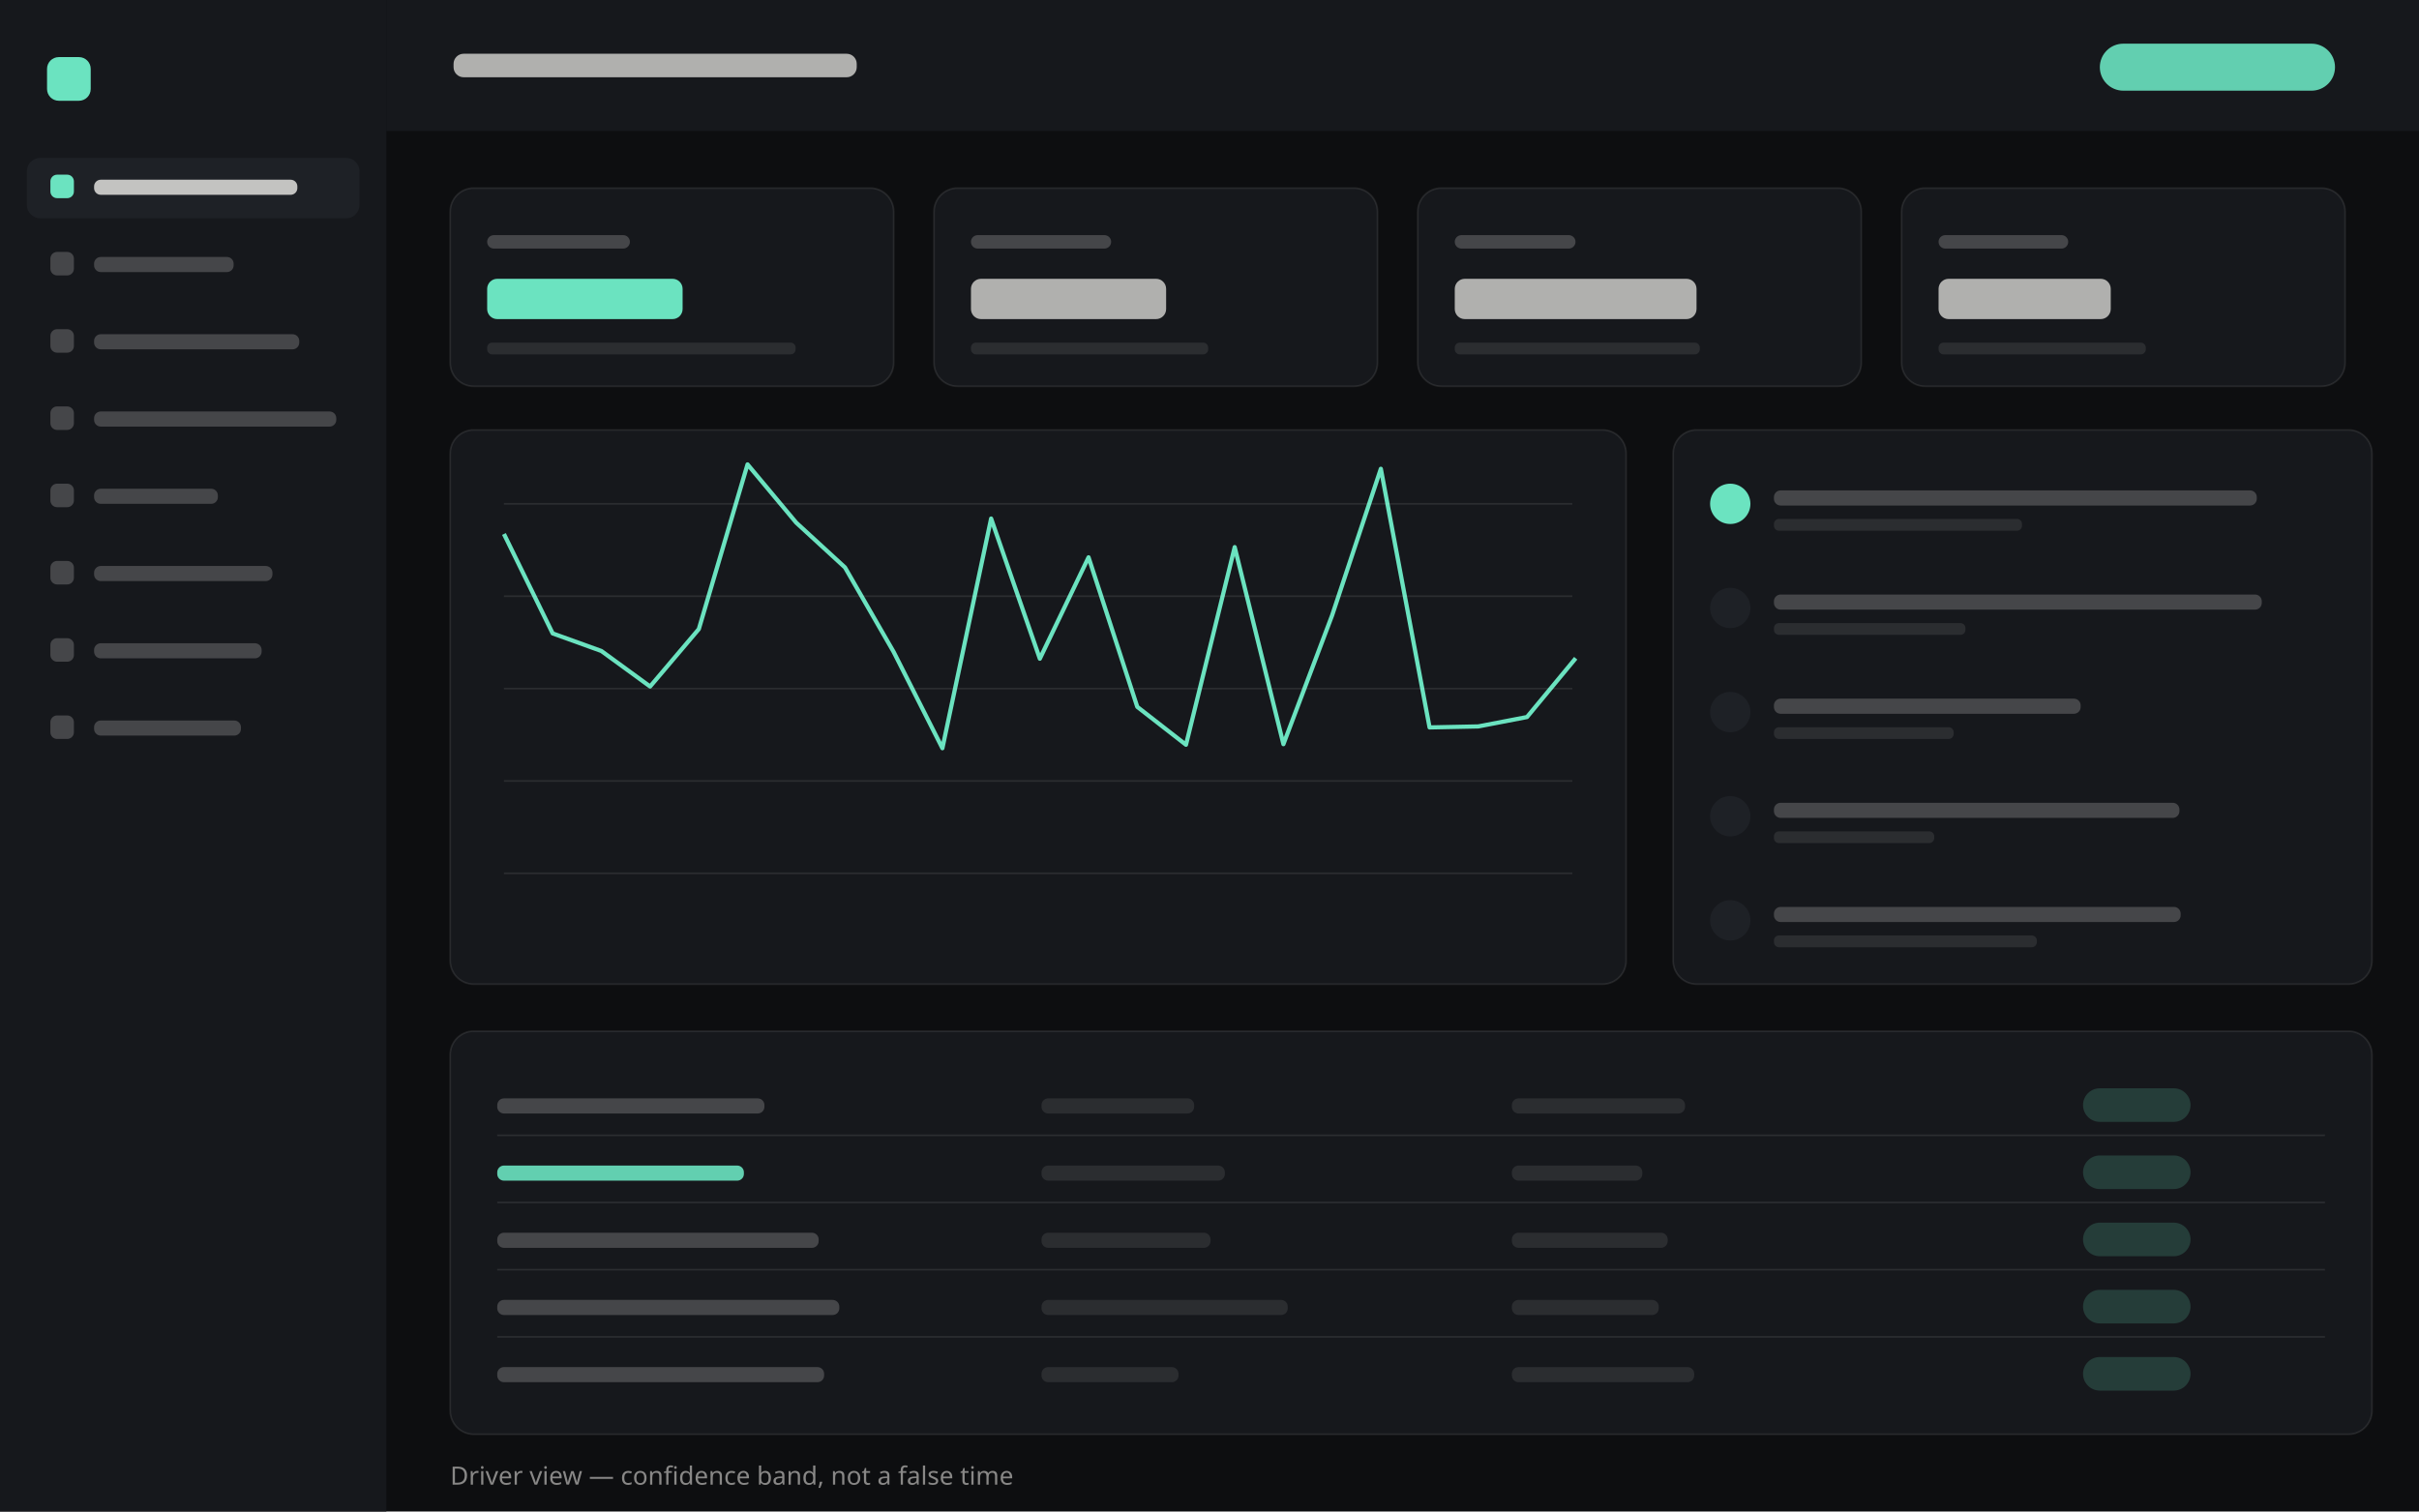
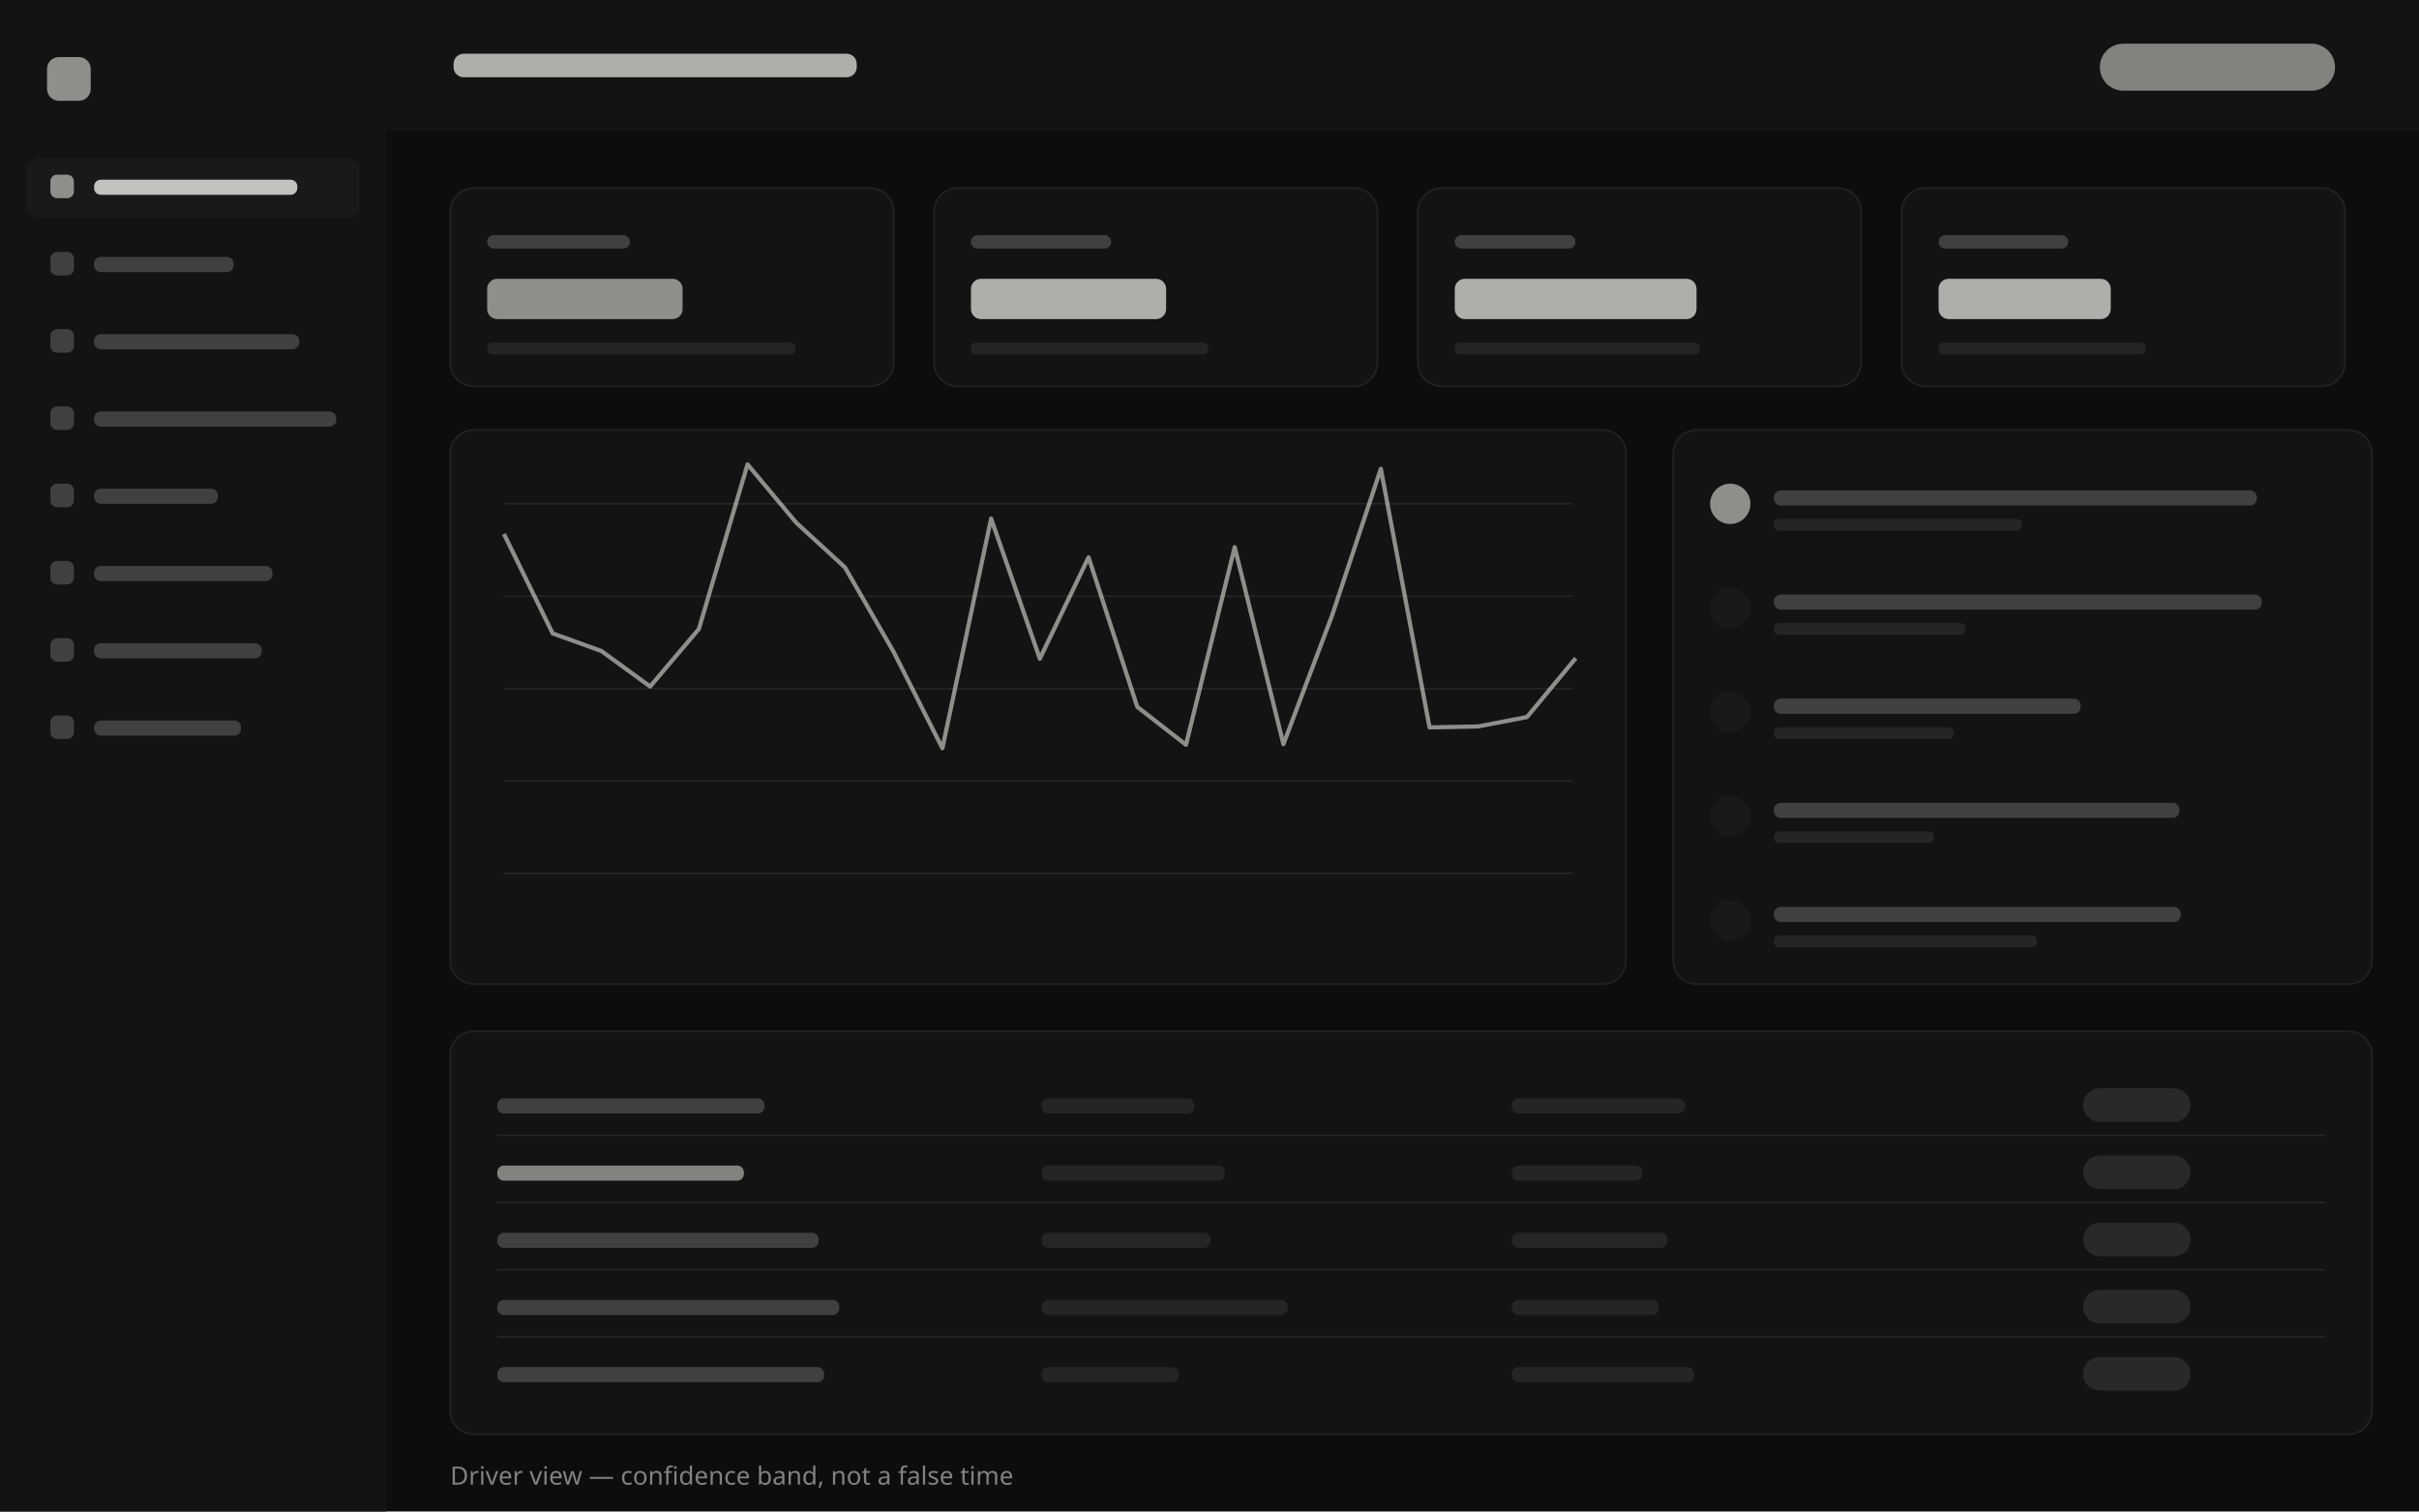
<svg xmlns="http://www.w3.org/2000/svg" viewBox="0 0 1440 900" width="1440" height="900" role="img">
-   <rect width="1440" height="900" fill="#0d0e10" />
-   <rect x="0" y="0" width="230" height="900" fill="#16181c" />
-   <rect x="28" y="34" width="26" height="26" rx="7" fill="#6be3c0" />
-   <rect x="16" y="94" width="198" height="36" rx="8" fill="#1e2126" />
-   <rect x="30" y="104" width="14" height="14" rx="4" fill="#6be3c0" />
+   <rect width="1440" height="900" fill="#0d0d0d" />
+   <rect x="0" y="0" width="230" height="900" fill="#131313" />
+   <rect x="28" y="34" width="26" height="26" rx="7" fill="#8f8e8b" />
+   <rect x="16" y="94" width="198" height="36" rx="8" fill="#191919" />
+   <rect x="30" y="104" width="14" height="14" rx="4" fill="#8f8e8b" />
  <rect x="56" y="107" width="121.005" height="9" rx="4" fill="rgba(236,235,231,0.8)" />
-   <rect x="30" y="150" width="14" height="14" rx="4" fill="rgba(236,235,231,0.22)" />
-   <rect x="56" y="153" width="83.074" height="9" rx="4" fill="rgba(236,235,231,0.22)" />
-   <rect x="30" y="196" width="14" height="14" rx="4" fill="rgba(236,235,231,0.22)" />
-   <rect x="56" y="199" width="122.144" height="9" rx="4" fill="rgba(236,235,231,0.22)" />
-   <rect x="30" y="242" width="14" height="14" rx="4" fill="rgba(236,235,231,0.22)" />
-   <rect x="56" y="245" width="144.189" height="9" rx="4" fill="rgba(236,235,231,0.22)" />
-   <rect x="30" y="288" width="14" height="14" rx="4" fill="rgba(236,235,231,0.22)" />
-   <rect x="56" y="291" width="73.697" height="9" rx="4" fill="rgba(236,235,231,0.22)" />
-   <rect x="30" y="334" width="14" height="14" rx="4" fill="rgba(236,235,231,0.22)" />
-   <rect x="56" y="337" width="106.187" height="9" rx="4" fill="rgba(236,235,231,0.22)" />
-   <rect x="30" y="380" width="14" height="14" rx="4" fill="rgba(236,235,231,0.22)" />
-   <rect x="56" y="383" width="99.749" height="9" rx="4" fill="rgba(236,235,231,0.22)" />
-   <rect x="30" y="426" width="14" height="14" rx="4" fill="rgba(236,235,231,0.22)" />
-   <rect x="56" y="429" width="87.434" height="9" rx="4" fill="rgba(236,235,231,0.22)" />
-   <rect x="230" y="0" width="1210" height="78" fill="#16181c" />
+   <rect x="30" y="150" width="14" height="14" rx="4" fill="rgba(247,246,244,0.2)" />
+   <rect x="56" y="153" width="83.074" height="9" rx="4" fill="rgba(247,246,244,0.2)" />
+   <rect x="30" y="196" width="14" height="14" rx="4" fill="rgba(247,246,244,0.2)" />
+   <rect x="56" y="199" width="122.144" height="9" rx="4" fill="rgba(247,246,244,0.2)" />
+   <rect x="30" y="242" width="14" height="14" rx="4" fill="rgba(247,246,244,0.2)" />
+   <rect x="56" y="245" width="144.189" height="9" rx="4" fill="rgba(247,246,244,0.2)" />
+   <rect x="30" y="288" width="14" height="14" rx="4" fill="rgba(247,246,244,0.2)" />
+   <rect x="56" y="291" width="73.697" height="9" rx="4" fill="rgba(247,246,244,0.2)" />
+   <rect x="30" y="334" width="14" height="14" rx="4" fill="rgba(247,246,244,0.2)" />
+   <rect x="56" y="337" width="106.187" height="9" rx="4" fill="rgba(247,246,244,0.2)" />
+   <rect x="30" y="380" width="14" height="14" rx="4" fill="rgba(247,246,244,0.2)" />
+   <rect x="56" y="383" width="99.749" height="9" rx="4" fill="rgba(247,246,244,0.2)" />
+   <rect x="30" y="426" width="14" height="14" rx="4" fill="rgba(247,246,244,0.2)" />
+   <rect x="56" y="429" width="87.434" height="9" rx="4" fill="rgba(247,246,244,0.2)" />
+   <rect x="230" y="0" width="1210" height="78" fill="#131313" />
  <rect x="270" y="32" width="240" height="14" rx="6" fill="rgba(236,235,231,0.72)" />
-   <rect x="1250" y="26" width="140" height="28" rx="14" fill="#6be3c0" fill-opacity="0.9" />
-   <rect x="268" y="112" width="264" height="118" rx="14" fill="#16181c" stroke="rgba(236,235,231,0.10)" />
-   <rect x="290" y="140" width="84.982" height="8" rx="4" fill="rgba(236,235,231,0.22)" />
-   <rect x="290" y="166" width="116.347" height="24" rx="6" fill="#6be3c0" />
-   <rect x="290" y="204" width="183.626" height="7" rx="3" fill="rgba(236,235,231,0.10)" />
-   <rect x="556" y="112" width="264" height="118" rx="14" fill="#16181c" stroke="rgba(236,235,231,0.10)" />
-   <rect x="578" y="140" width="83.452" height="8" rx="4" fill="rgba(236,235,231,0.22)" />
+   <rect x="1250" y="26" width="140" height="28" rx="14" fill="#8f8e8b" fill-opacity="0.9" />
+   <rect x="268" y="112" width="264" height="118" rx="14" fill="#131313" stroke="rgba(247,246,244,0.08)" />
+   <rect x="290" y="140" width="84.982" height="8" rx="4" fill="rgba(247,246,244,0.2)" />
+   <rect x="290" y="166" width="116.347" height="24" rx="6" fill="#8f8e8b" />
+   <rect x="290" y="204" width="183.626" height="7" rx="3" fill="rgba(247,246,244,0.08)" />
+   <rect x="556" y="112" width="264" height="118" rx="14" fill="#131313" stroke="rgba(247,246,244,0.08)" />
+   <rect x="578" y="140" width="83.452" height="8" rx="4" fill="rgba(247,246,244,0.2)" />
  <rect x="578" y="166" width="116.184" height="24" rx="6" fill="rgba(236,235,231,0.72)" />
-   <rect x="578" y="204" width="141.219" height="7" rx="3" fill="rgba(236,235,231,0.10)" />
-   <rect x="844" y="112" width="264" height="118" rx="14" fill="#16181c" stroke="rgba(236,235,231,0.10)" />
-   <rect x="866" y="140" width="71.88" height="8" rx="4" fill="rgba(236,235,231,0.22)" />
+   <rect x="578" y="204" width="141.219" height="7" rx="3" fill="rgba(247,246,244,0.08)" />
+   <rect x="844" y="112" width="264" height="118" rx="14" fill="#131313" stroke="rgba(247,246,244,0.08)" />
+   <rect x="866" y="140" width="71.88" height="8" rx="4" fill="rgba(247,246,244,0.2)" />
  <rect x="866" y="166" width="143.924" height="24" rx="6" fill="rgba(236,235,231,0.72)" />
-   <rect x="866" y="204" width="145.87" height="7" rx="3" fill="rgba(236,235,231,0.10)" />
-   <rect x="1132" y="112" width="264" height="118" rx="14" fill="#16181c" stroke="rgba(236,235,231,0.10)" />
-   <rect x="1154" y="140" width="77.179" height="8" rx="4" fill="rgba(236,235,231,0.22)" />
+   <rect x="866" y="204" width="145.87" height="7" rx="3" fill="rgba(247,246,244,0.08)" />
+   <rect x="1132" y="112" width="264" height="118" rx="14" fill="#131313" stroke="rgba(247,246,244,0.08)" />
+   <rect x="1154" y="140" width="77.179" height="8" rx="4" fill="rgba(247,246,244,0.2)" />
  <rect x="1154" y="166" width="102.499" height="24" rx="6" fill="rgba(236,235,231,0.72)" />
-   <rect x="1154" y="204" width="123.37" height="7" rx="3" fill="rgba(236,235,231,0.10)" />
-   <rect x="268" y="256" width="700" height="330" rx="14" fill="#16181c" stroke="rgba(236,235,231,0.10)" />
-   <polyline points="300,317.958 329,377.159 358,387.619 387,408.762 416,374.57 445,276.51 474,311.234 503,337.852 532,388.205 561,445.522 590,308.761 619,392.223 648,331.828 677,420.876 706,443.45 735,325.774 764,443.107 793,366.373 822,279.12 851,433.125 880,432.531 909,426.95 938,391.934 " fill="none" stroke="#6be3c0" stroke-width="2.5" stroke-linejoin="round" />
-   <line x1="300" y1="300" x2="936" y2="300" stroke="rgba(236,235,231,0.10)" />
-   <line x1="300" y1="355" x2="936" y2="355" stroke="rgba(236,235,231,0.10)" />
-   <line x1="300" y1="410" x2="936" y2="410" stroke="rgba(236,235,231,0.10)" />
-   <line x1="300" y1="465" x2="936" y2="465" stroke="rgba(236,235,231,0.10)" />
-   <line x1="300" y1="520" x2="936" y2="520" stroke="rgba(236,235,231,0.10)" />
-   <rect x="996" y="256" width="416" height="330" rx="14" fill="#16181c" stroke="rgba(236,235,231,0.10)" />
-   <circle cx="1030" cy="300" r="12" fill="#6be3c0" />
-   <rect x="1056" y="292" width="287.435" height="9" rx="4" fill="rgba(236,235,231,0.22)" />
-   <rect x="1056" y="309" width="147.665" height="7" rx="3" fill="rgba(236,235,231,0.10)" />
-   <circle cx="1030" cy="362" r="12" fill="#1e2126" />
-   <rect x="1056" y="354" width="290.4" height="9" rx="4" fill="rgba(236,235,231,0.22)" />
-   <rect x="1056" y="371" width="114.016" height="7" rx="3" fill="rgba(236,235,231,0.10)" />
-   <circle cx="1030" cy="424" r="12" fill="#1e2126" />
-   <rect x="1056" y="416" width="182.584" height="9" rx="4" fill="rgba(236,235,231,0.22)" />
-   <rect x="1056" y="433" width="106.997" height="7" rx="3" fill="rgba(236,235,231,0.10)" />
-   <circle cx="1030" cy="486" r="12" fill="#1e2126" />
-   <rect x="1056" y="478" width="241.384" height="9" rx="4" fill="rgba(236,235,231,0.22)" />
-   <rect x="1056" y="495" width="95.428" height="7" rx="3" fill="rgba(236,235,231,0.10)" />
-   <circle cx="1030" cy="548" r="12" fill="#1e2126" />
-   <rect x="1056" y="540" width="242.123" height="9" rx="4" fill="rgba(236,235,231,0.22)" />
-   <rect x="1056" y="557" width="156.506" height="7" rx="3" fill="rgba(236,235,231,0.10)" />
-   <rect x="268" y="614" width="1144" height="240" rx="14" fill="#16181c" stroke="rgba(236,235,231,0.10)" />
-   <rect x="296" y="654" width="159.054" height="9" rx="4" fill="rgba(236,235,231,0.22)" fill-opacity="1" />
-   <rect x="620" y="654" width="90.869" height="9" rx="4" fill="rgba(236,235,231,0.10)" />
-   <rect x="900" y="654" width="103.084" height="9" rx="4" fill="rgba(236,235,231,0.10)" />
-   <rect x="1240" y="648" width="64" height="20" rx="10" fill="#6be3c0" fill-opacity="0.18" />
-   <line x1="296" y1="676" x2="1384" y2="676" stroke="rgba(236,235,231,0.10)" />
-   <rect x="296" y="694" width="146.831" height="9" rx="4" fill="#6be3c0" fill-opacity="0.9" />
-   <rect x="620" y="694" width="109.141" height="9" rx="4" fill="rgba(236,235,231,0.10)" />
-   <rect x="900" y="694" width="77.666" height="9" rx="4" fill="rgba(236,235,231,0.10)" />
-   <rect x="1240" y="688" width="64" height="20" rx="10" fill="#6be3c0" fill-opacity="0.18" />
-   <line x1="296" y1="716" x2="1384" y2="716" stroke="rgba(236,235,231,0.10)" />
-   <rect x="296" y="734" width="191.341" height="9" rx="4" fill="rgba(236,235,231,0.22)" fill-opacity="1" />
-   <rect x="620" y="734" width="100.623" height="9" rx="4" fill="rgba(236,235,231,0.10)" />
-   <rect x="900" y="734" width="92.762" height="9" rx="4" fill="rgba(236,235,231,0.10)" />
-   <rect x="1240" y="728" width="64" height="20" rx="10" fill="#6be3c0" fill-opacity="0.18" />
-   <line x1="296" y1="756" x2="1384" y2="756" stroke="rgba(236,235,231,0.10)" />
-   <rect x="296" y="774" width="203.641" height="9" rx="4" fill="rgba(236,235,231,0.22)" fill-opacity="1" />
-   <rect x="620" y="774" width="146.58" height="9" rx="4" fill="rgba(236,235,231,0.10)" />
-   <rect x="900" y="774" width="87.433" height="9" rx="4" fill="rgba(236,235,231,0.10)" />
-   <rect x="1240" y="768" width="64" height="20" rx="10" fill="#6be3c0" fill-opacity="0.18" />
-   <line x1="296" y1="796" x2="1384" y2="796" stroke="rgba(236,235,231,0.10)" />
-   <rect x="296" y="814" width="194.593" height="9" rx="4" fill="rgba(236,235,231,0.22)" fill-opacity="1" />
-   <rect x="620" y="814" width="81.554" height="9" rx="4" fill="rgba(236,235,231,0.10)" />
-   <rect x="900" y="814" width="108.543" height="9" rx="4" fill="rgba(236,235,231,0.10)" />
-   <rect x="1240" y="808" width="64" height="20" rx="10" fill="#6be3c0" fill-opacity="0.18" />
-   <text x="268" y="884" fill="rgba(236,235,231,0.55)" font-family="Manrope, sans-serif" font-size="15">Driver view — confidence band, not a false time</text>
+   <rect x="1154" y="204" width="123.37" height="7" rx="3" fill="rgba(247,246,244,0.08)" />
+   <rect x="268" y="256" width="700" height="330" rx="14" fill="#131313" stroke="rgba(247,246,244,0.08)" />
+   <polyline points="300,317.958 329,377.159 358,387.619 387,408.762 416,374.57 445,276.51 474,311.234 503,337.852 532,388.205 561,445.522 590,308.761 619,392.223 648,331.828 677,420.876 706,443.45 735,325.774 764,443.107 793,366.373 822,279.12 851,433.125 880,432.531 909,426.95 938,391.934 " fill="none" stroke="#8f8e8b" stroke-width="2.5" stroke-linejoin="round" />
+   <line x1="300" y1="300" x2="936" y2="300" stroke="rgba(247,246,244,0.08)" />
+   <line x1="300" y1="355" x2="936" y2="355" stroke="rgba(247,246,244,0.08)" />
+   <line x1="300" y1="410" x2="936" y2="410" stroke="rgba(247,246,244,0.08)" />
+   <line x1="300" y1="465" x2="936" y2="465" stroke="rgba(247,246,244,0.08)" />
+   <line x1="300" y1="520" x2="936" y2="520" stroke="rgba(247,246,244,0.08)" />
+   <rect x="996" y="256" width="416" height="330" rx="14" fill="#131313" stroke="rgba(247,246,244,0.08)" />
+   <circle cx="1030" cy="300" r="12" fill="#8f8e8b" />
+   <rect x="1056" y="292" width="287.435" height="9" rx="4" fill="rgba(247,246,244,0.2)" />
+   <rect x="1056" y="309" width="147.665" height="7" rx="3" fill="rgba(247,246,244,0.08)" />
+   <circle cx="1030" cy="362" r="12" fill="#191919" />
+   <rect x="1056" y="354" width="290.4" height="9" rx="4" fill="rgba(247,246,244,0.2)" />
+   <rect x="1056" y="371" width="114.016" height="7" rx="3" fill="rgba(247,246,244,0.08)" />
+   <circle cx="1030" cy="424" r="12" fill="#191919" />
+   <rect x="1056" y="416" width="182.584" height="9" rx="4" fill="rgba(247,246,244,0.2)" />
+   <rect x="1056" y="433" width="106.997" height="7" rx="3" fill="rgba(247,246,244,0.08)" />
+   <circle cx="1030" cy="486" r="12" fill="#191919" />
+   <rect x="1056" y="478" width="241.384" height="9" rx="4" fill="rgba(247,246,244,0.2)" />
+   <rect x="1056" y="495" width="95.428" height="7" rx="3" fill="rgba(247,246,244,0.08)" />
+   <circle cx="1030" cy="548" r="12" fill="#191919" />
+   <rect x="1056" y="540" width="242.123" height="9" rx="4" fill="rgba(247,246,244,0.2)" />
+   <rect x="1056" y="557" width="156.506" height="7" rx="3" fill="rgba(247,246,244,0.08)" />
+   <rect x="268" y="614" width="1144" height="240" rx="14" fill="#131313" stroke="rgba(247,246,244,0.08)" />
+   <rect x="296" y="654" width="159.054" height="9" rx="4" fill="rgba(247,246,244,0.2)" fill-opacity="1" />
+   <rect x="620" y="654" width="90.869" height="9" rx="4" fill="rgba(247,246,244,0.08)" />
+   <rect x="900" y="654" width="103.084" height="9" rx="4" fill="rgba(247,246,244,0.08)" />
+   <rect x="1240" y="648" width="64" height="20" rx="10" fill="#8f8e8b" fill-opacity="0.18" />
+   <line x1="296" y1="676" x2="1384" y2="676" stroke="rgba(247,246,244,0.08)" />
+   <rect x="296" y="694" width="146.831" height="9" rx="4" fill="#8f8e8b" fill-opacity="0.9" />
+   <rect x="620" y="694" width="109.141" height="9" rx="4" fill="rgba(247,246,244,0.08)" />
+   <rect x="900" y="694" width="77.666" height="9" rx="4" fill="rgba(247,246,244,0.08)" />
+   <rect x="1240" y="688" width="64" height="20" rx="10" fill="#8f8e8b" fill-opacity="0.18" />
+   <line x1="296" y1="716" x2="1384" y2="716" stroke="rgba(247,246,244,0.08)" />
+   <rect x="296" y="734" width="191.341" height="9" rx="4" fill="rgba(247,246,244,0.2)" fill-opacity="1" />
+   <rect x="620" y="734" width="100.623" height="9" rx="4" fill="rgba(247,246,244,0.08)" />
+   <rect x="900" y="734" width="92.762" height="9" rx="4" fill="rgba(247,246,244,0.08)" />
+   <rect x="1240" y="728" width="64" height="20" rx="10" fill="#8f8e8b" fill-opacity="0.18" />
+   <line x1="296" y1="756" x2="1384" y2="756" stroke="rgba(247,246,244,0.08)" />
+   <rect x="296" y="774" width="203.641" height="9" rx="4" fill="rgba(247,246,244,0.2)" fill-opacity="1" />
+   <rect x="620" y="774" width="146.58" height="9" rx="4" fill="rgba(247,246,244,0.08)" />
+   <rect x="900" y="774" width="87.433" height="9" rx="4" fill="rgba(247,246,244,0.08)" />
+   <rect x="1240" y="768" width="64" height="20" rx="10" fill="#8f8e8b" fill-opacity="0.18" />
+   <line x1="296" y1="796" x2="1384" y2="796" stroke="rgba(247,246,244,0.08)" />
+   <rect x="296" y="814" width="194.593" height="9" rx="4" fill="rgba(247,246,244,0.2)" fill-opacity="1" />
+   <rect x="620" y="814" width="81.554" height="9" rx="4" fill="rgba(247,246,244,0.08)" />
+   <rect x="900" y="814" width="108.543" height="9" rx="4" fill="rgba(247,246,244,0.08)" />
+   <rect x="1240" y="808" width="64" height="20" rx="10" fill="#8f8e8b" fill-opacity="0.18" />
+   <text x="268" y="884" fill="rgba(247,246,244,0.5)" font-family="Manrope, sans-serif" font-size="15">Driver view — confidence band, not a false time</text>
</svg>
